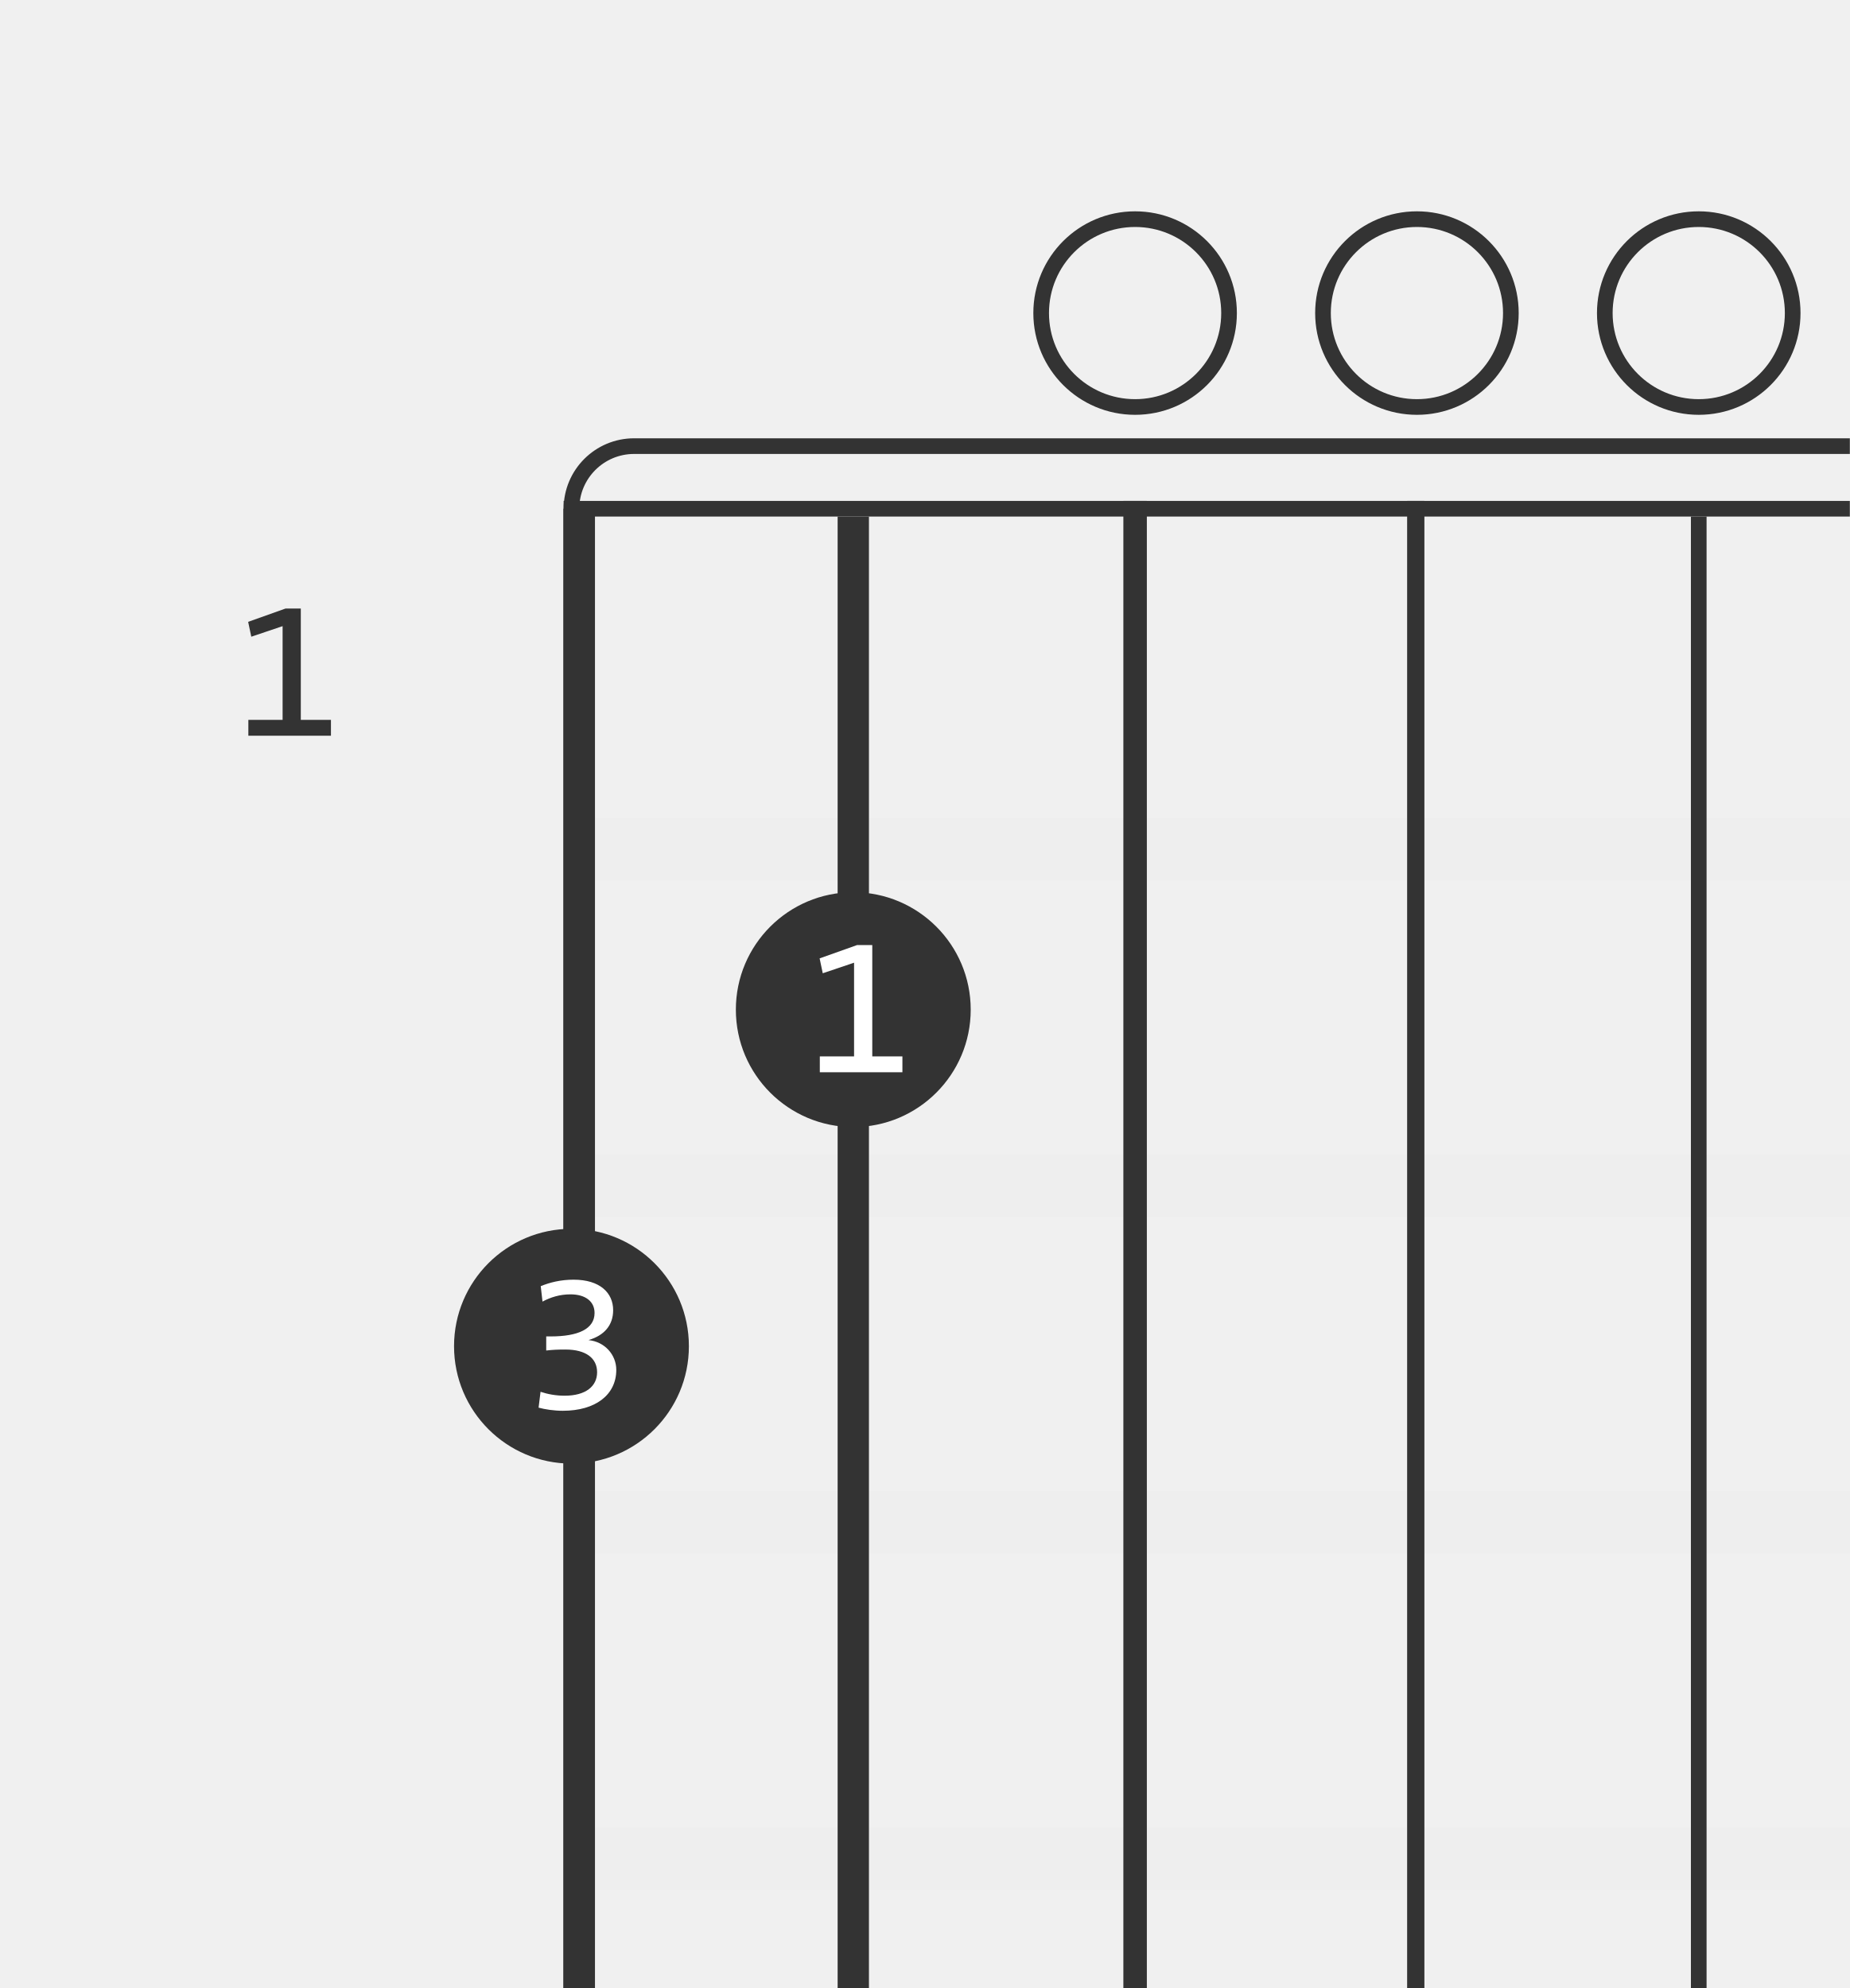
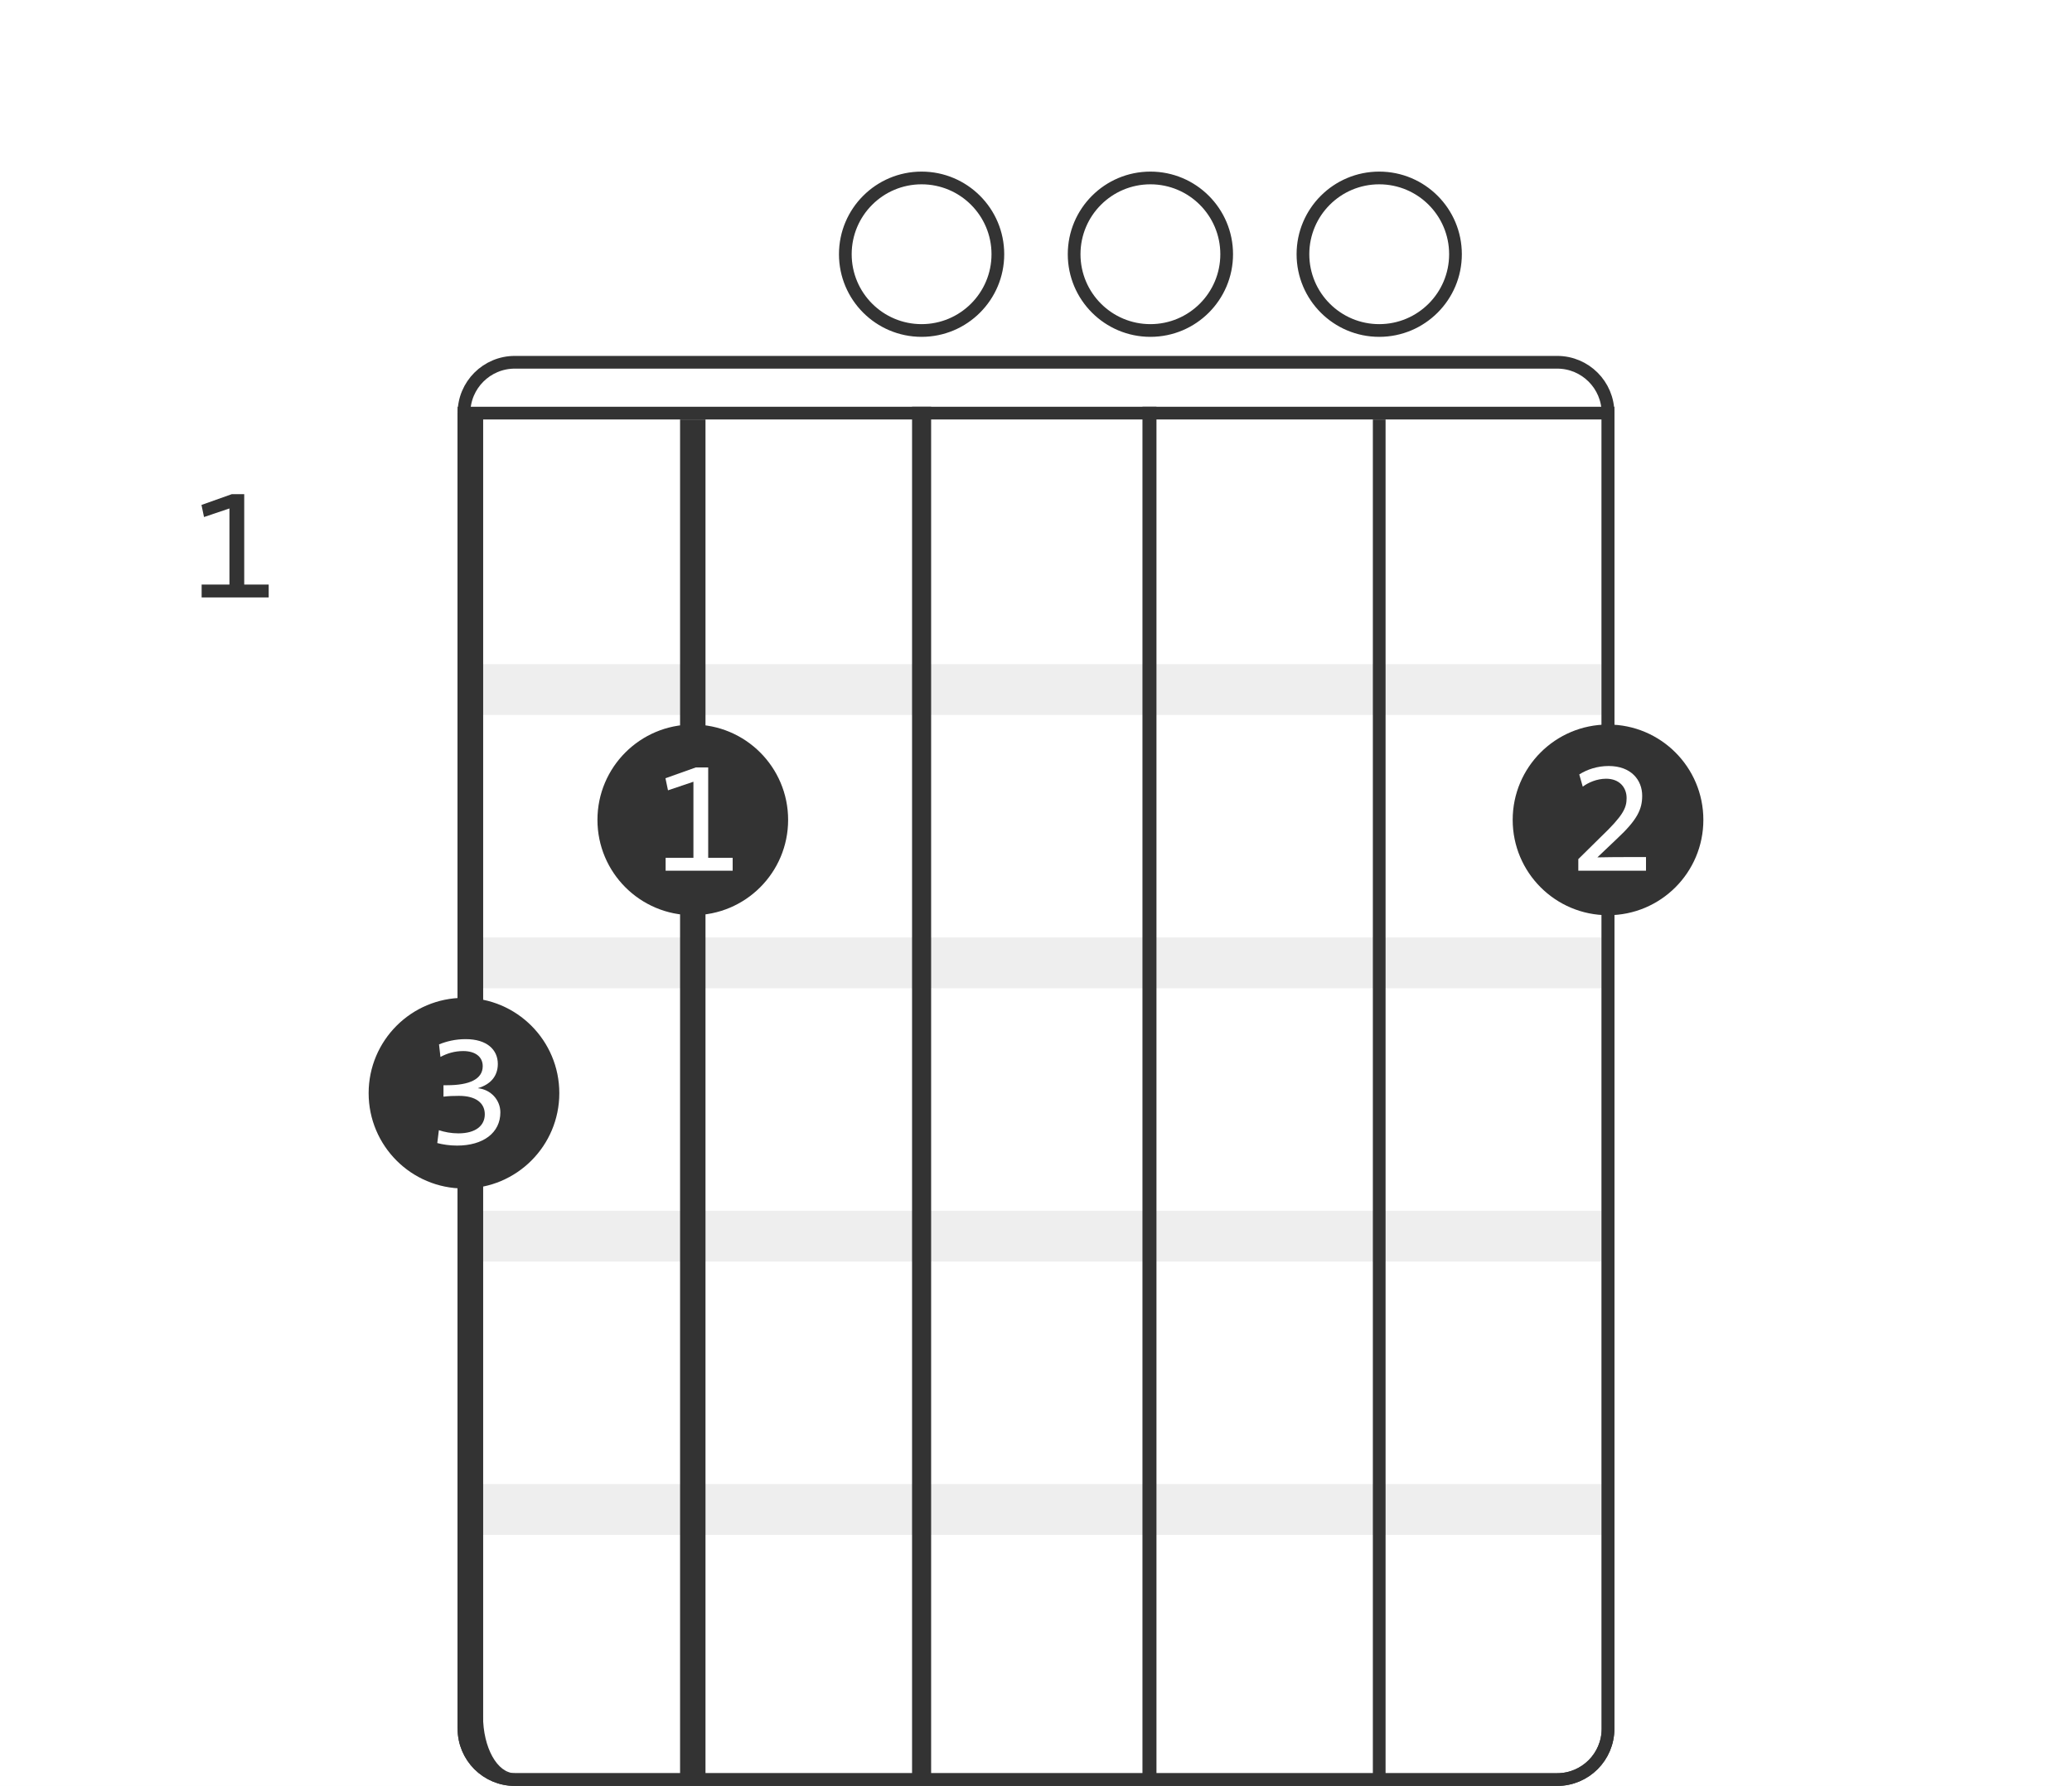
<svg xmlns="http://www.w3.org/2000/svg" xmlns:xlink="http://www.w3.org/1999/xlink" version="1.1">
  <defs>
    <symbol id="circle-1-black">
      <svg width="30" height="30" viewBox="0 0 30 30">
        <polygon fill="#333" points="21.275 23 10.725 23 10.725 20.975 15.1 20.975 15.1 9 11.1 10.35 10.7 8.45 15.475 6.75 17.425 6.75 17.425 20.975 21.275 20.975" />
      </svg>
    </symbol>
    <symbol id="circle-2-black">
      <svg width="30" height="30" viewBox="0 0 30 30">
        <path fill="#333" d="M10.975,17 L0.325,17 L0.325,15.175 L3.9,11.65 C7.35,8.35 7.925,7.15 7.925,5.575 C7.925,3.875 6.775,2.525 4.7,2.525 C3.225,2.525 1.85,3.15 1.025,3.775 L0.475,1.85 C1.7,1.075 3.3,0.525 5.1,0.525 C8.65,0.525 10.375,2.75 10.375,5.2 C10.375,7.325 9.625,8.975 6.375,12 L3.35,14.875 L3.35,14.9 C4.4,14.875 6.225,14.85 8.5,14.85 L10.975,14.85 L10.975,17 Z" transform="translate(10 6)" />
      </svg>
    </symbol>
    <symbol id="circle-3-black">
      <svg width="30" height="30" viewBox="0 0 30 30">
        <path fill="#333" d="M10.8,22.85 L11.05,20.825 C11.95,21.125 13,21.325 14.125,21.325 C16.85,21.325 18.275,20.1 18.275,18.325 C18.275,16.55 16.875,15.425 14.225,15.425 C13.325,15.425 12.625,15.45 11.775,15.55 L11.775,13.75 L12.35,13.75 C15.85,13.75 17.95,12.8 17.95,10.75 C17.95,9.275 16.775,8.375 14.875,8.375 C13.5,8.375 12.325,8.75 11.3,9.3 L11.075,7.325 C12.25,6.85 13.625,6.5 15.275,6.5 C18.625,6.5 20.325,8.175 20.325,10.4 C20.325,12.325 19.175,13.625 17.225,14.2 L17.2,14.225 C19.225,14.425 20.725,16.075 20.725,18.025 C20.725,21.225 18.05,23.25 13.9,23.25 C12.775,23.25 11.625,23.075 10.8,22.85 Z" />
      </svg>
    </symbol>
    <symbol id="circle-4-black">
      <svg width="30" height="30" viewBox="0 0 30 30">
        <path fill="#333" d="M20.575,19.25 L17.9,19.25 L17.9,23 L15.675,23 L15.675,19.25 L8.125,19.25 L7.95,17.425 L14.85,6.75 L17.9,6.75 L17.9,17.2 L20.575,17.2 L20.575,19.25 Z M15.7,17.2 L15.7,9 L15.675,9 L10.25,17.275 C11.75,17.2 14.7,17.2 15.7,17.2 Z" />
      </svg>
    </symbol>
    <symbol id="circle-5-black">
      <svg width="30" height="30" viewBox="0 0 30 30">
        <path fill="#333" d="M11,22.9 L11,20.825 C11.925,21.125 12.975,21.3 14.175,21.3 C16.85,21.3 18.325,19.975 18.325,17.95 C18.325,15.95 16.65,14.925 14.075,14.925 C13.025,14.925 12,15 11.35,15.125 L11.35,6.75 L20.15,6.75 L20.15,8.9 L13.45,8.9 L13.45,13.15 C13.875,13.125 14.45,13.1 14.825,13.1 C18.7,13.1 20.75,15.1 20.75,17.675 C20.75,21.025 18.05,23.225 14,23.225 C12.9,23.225 11.975,23.125 11,22.9 Z" />
      </svg>
    </symbol>
    <symbol id="circle-6-black">
      <svg width="30" height="30" viewBox="0 0 30 30">
        <path fill="#333" d="M19.951 6.6V8.575C19.451 8.5 18.951 8.45 18.301 8.45C14.976 8.45 13.226 10.375 12.601 13.675C12.551 13.925 12.476 14.35 12.401 14.9H12.426C13.226 13.525 14.726 12.775 16.451 12.775C19.701 12.775 21.501 14.875 21.501 17.525C21.501 20.975 19.251 23.25 15.851 23.25C12.326 23.25 10.176 20.75 10.176 16.4C10.176 9.45 13.626 6.525 18.476 6.525C19.001 6.525 19.601 6.55 19.951 6.6ZM19.201 17.9C19.201 15.975 18.101 14.65 15.976 14.65C13.876 14.65 12.651 16.325 12.651 17.725C12.651 19.75 13.826 21.4 16.051 21.4C18.051 21.4 19.201 19.95 19.201 17.9Z" />
      </svg>
    </symbol>
    <symbol id="circle-7-black">
      <svg width="30" height="30" viewBox="0 0 30 30">
        <path fill="#333" d="M21.25,6.75 L21.25,8.7 C18.725,13.4 16.45,18.75 15,23 L12.375,23 C14.025,18.475 16.275,13.275 18.65,8.9 C18.075,8.925 14.8,8.95 12.475,8.95 L10.275,8.95 L10.275,6.75 L21.25,6.75 Z" />
      </svg>
    </symbol>
    <symbol id="circle-8-black">
      <svg width="30" height="30" viewBox="0 0 30 30">
        <path fill="#333" d="M20.75,18.825 C20.75,21.55 18.3,23.25 15.1,23.25 C11.85,23.25 9.725,21.65 9.725,19.175 C9.725,17.1 11.375,15.85 13.2,14.8 C11.3,13.825 10.125,12.675 10.125,10.8 C10.125,8.325 12.25,6.5 15.375,6.5 C18.5,6.5 20.35,8.15 20.35,10.45 C20.35,12.325 18.925,13.475 17.25,14.475 C19.05,15.4 20.75,16.55 20.75,18.825 Z M18.05,10.65 C18.05,9.175 16.925,8.3 15.2,8.3 C13.45,8.3 12.45,9.35 12.45,10.6 C12.45,11.95 13.375,12.65 15.375,13.625 C16.825,12.8 18.05,11.975 18.05,10.65 Z M18.4,19.05 C18.4,17.275 16.825,16.475 15.075,15.675 C13.5,16.55 12.075,17.475 12.075,19 C12.075,20.4 13.225,21.4 15.325,21.4 C17.05,21.4 18.4,20.55 18.4,19.05 Z" />
      </svg>
    </symbol>
    <symbol id="circle-9-black">
      <svg width="30" height="30" viewBox="0 0 30 30">
        <path fill="#333" d="M10.9,23.05 L10.9,21.025 C11.6,21.2 12.4,21.275 13.15,21.275 C16.35,21.275 18.1,19.625 18.675,16.4 C18.75,15.925 18.8,15.625 18.9,15.2 L18.875,15.2 C18.075,16.35 16.7,17.05 14.975,17.05 C11.775,17.05 10,14.95 10,12.15 C10,8.725 12.35,6.5 15.6,6.5 C19,6.5 21.225,8.575 21.225,13.35 C21.225,20.45 17.725,23.225 12.9,23.225 C12.25,23.225 11.55,23.175 10.9,23.05 Z M18.725,12 C18.725,9.9 17.575,8.35 15.425,8.35 C13.45,8.35 12.275,9.875 12.275,11.8 C12.275,13.825 13.425,15.125 15.425,15.125 C17.55,15.125 18.725,13.7 18.725,12 Z" />
      </svg>
    </symbol>
    <symbol id="circle-0-black">
      <svg width="30" height="30" viewBox="0 0 30 30">
        <path fill="#333" d="M20.925,14.7 C20.925,20.925 18.05,23.25 15.1,23.25 C11.525,23.25 9.55,21.05 9.55,14.8 C9.55,9.1 12,6.5 15.4,6.5 C18.625,6.5 20.925,8.425 20.925,14.7 Z M18.5,14.85 C18.5,10.025 17.45,8.4 15.225,8.4 C13.375,8.4 11.975,10 11.975,14.65 C11.975,19.25 12.825,21.325 15.225,21.325 C17.275,21.325 18.5,19.25 18.5,14.85 Z" />
      </svg>
    </symbol>
    <symbol id="bar-middle">
      <svg width="36" height="30" viewBox="0 0 36 30">
        <rect width="36" height="30" fill="#333" fill-rule="evenodd" />
      </svg>
    </symbol>
    <symbol id="bar-end">
      <svg width="15" height="30" viewBox="0 0 15 30">
        <path fill="#333" fill-rule="evenodd" d="M15,0 C6.716,0 0,6.716 0,15 C0,23.284 6.716,30 15,30 L15,0 Z" />
      </svg>
    </symbol>
    <symbol id="circle-1">
      <svg width="30" height="30" viewBox="0 0 30 30">
        <g fill="none" fill-rule="evenodd">
          <circle cx="15" cy="15" r="15" fill="#333" />
          <polygon fill="#FFF" fill-rule="nonzero" points="21.275 23 10.725 23 10.725 20.975 15.1 20.975 15.1 9 11.1 10.35 10.7 8.45 15.475 6.75 17.425 6.75 17.425 20.975 21.275 20.975" />
        </g>
      </svg>
    </symbol>
    <symbol id="circle-2">
      <svg width="30" height="30" viewBox="0 0 30 30">
        <g fill="none" fill-rule="evenodd" transform="translate(0 -2)">
          <circle cx="15" cy="17" r="15" fill="#333" />
          <path fill="#FFF" fill-rule="nonzero" d="M20.975,25 L10.325,25 L10.325,23.175 L13.9,19.65 C17.35,16.35 17.925,15.15 17.925,13.575 C17.925,11.875 16.775,10.525 14.7,10.525 C13.225,10.525 11.85,11.15 11.025,11.775 L10.475,9.85 C11.7,9.075 13.3,8.525 15.1,8.525 C18.65,8.525 20.375,10.75 20.375,13.2 C20.375,15.325 19.625,16.975 16.375,20 L13.35,22.875 L13.35,22.9 C14.4,22.875 16.225,22.85 18.5,22.85 L20.975,22.85 L20.975,25 Z" />
        </g>
      </svg>
    </symbol>
    <symbol id="circle-3">
      <svg width="30" height="30" viewBox="0 0 30 30">
        <g fill="none" fill-rule="evenodd" transform="translate(0 -2)">
          <circle cx="15" cy="17" r="15" fill="#333" />
          <path fill="#FFF" fill-rule="nonzero" d="M10.8,24.85 L11.05,22.825 C11.95,23.125 13,23.325 14.125,23.325 C16.85,23.325 18.275,22.1 18.275,20.325 C18.275,18.55 16.875,17.425 14.225,17.425 C13.325,17.425 12.625,17.45 11.775,17.55 L11.775,15.75 L12.35,15.75 C15.85,15.75 17.95,14.8 17.95,12.75 C17.95,11.275 16.775,10.375 14.875,10.375 C13.5,10.375 12.325,10.75 11.3,11.3 L11.075,9.325 C12.25,8.85 13.625,8.5 15.275,8.5 C18.625,8.5 20.325,10.175 20.325,12.4 C20.325,14.325 19.175,15.625 17.225,16.2 L17.2,16.225 C19.225,16.425 20.725,18.075 20.725,20.025 C20.725,23.225 18.05,25.25 13.9,25.25 C12.775,25.25 11.625,25.075 10.8,24.85 Z" />
        </g>
      </svg>
    </symbol>
    <symbol id="circle-4">
      <svg width="30" height="30" viewBox="0 0 30 30">
        <g fill="none" fill-rule="evenodd" transform="translate(0 -2)">
          <circle cx="15" cy="17" r="15" fill="#333" />
          <path fill="#FFF" fill-rule="nonzero" d="M20.575,21.25 L17.9,21.25 L17.9,25 L15.675,25 L15.675,21.25 L8.125,21.25 L7.95,19.425 L14.85,8.75 L17.9,8.75 L17.9,19.2 L20.575,19.2 L20.575,21.25 Z M15.7,19.2 L15.7,11 L15.675,11 L10.25,19.275 C11.75,19.2 14.7,19.2 15.7,19.2 Z" />
        </g>
      </svg>
    </symbol>
    <symbol id="grid-guitar-2">
      <svg width="182" height="225" viewBox="0 0 182 209" fill="none">
        <path d="M1 48.5H180V40.5H1V48.5Z" fill="#EEEEEE" />
        <path d="M1 91.5H180V83.5H1V91.5Z" fill="#EEEEEE" />
        <path d="M1 134.5H180V126.5H1V134.5Z" fill="#EEEEEE" />
        <path d="M1 177.5H180V169.5H1V177.5Z" fill="#EEEEEE" />
        <rect x="1" y="1" width="180" height="215" rx="8" stroke="#333333" stroke-width="2" />
        <path fill-rule="evenodd" clip-rule="evenodd" d="M39 2L39 216L35 216L35 2L39 2Z" fill="#333333" />
        <path fill-rule="evenodd" clip-rule="evenodd" d="M74.5 6.47666e-06L74.5 216L71.5 216L71.5 6.61612e-06L74.5 6.47666e-06Z" fill="#333333" />
        <path fill-rule="evenodd" clip-rule="evenodd" d="M109.954 6.51366e-06L109.954 216L107.75 216L107.75 6.61612e-06L109.954 6.51366e-06Z" fill="#333333" />
        <path fill-rule="evenodd" clip-rule="evenodd" d="M146 2L146 216L144 216L144 2L146 2Z" fill="#333333" />
        <path d="M0 11C0 6.029 4.029 2 9 2C6.239 2 4 6.029 4 11V206C4 210.971 6.239 215 9 215C4.029 215 0 210.971 0 206V11Z" fill="#333333" />
      </svg>
    </symbol>
    <symbol id="grid-guitar-1">
      <svg width="182" height="225" viewBox="0 0 182 225" fill="none">
        <path d="M1 56.5H180V48.5H1V56.5Z" fill="#EEEEEE" />
        <path d="M1 99.5H180V91.5H1V99.5Z" fill="#EEEEEE" />
        <path d="M1 142.5H180V134.5H1V142.5Z" fill="#EEEEEE" />
        <path d="M1 185.5H180V177.5H1V185.5Z" fill="#EEEEEE" />
        <rect x="1" y="1" width="180" height="223" rx="8" stroke="#333333" stroke-width="2" />
        <path d="M1 9H181V216C181 220.418 177.418 224 173 224H9C4.582 224 1 220.418 1 216V9Z" stroke="#333333" stroke-width="2" />
        <path fill-rule="evenodd" clip-rule="evenodd" d="M39 10L39 224L35 224L35 10L39 10Z" fill="#333333" />
        <path fill-rule="evenodd" clip-rule="evenodd" d="M4 9L4 216L0 216L9.04826e-06 9L4 9Z" fill="#333333" />
        <path fill-rule="evenodd" clip-rule="evenodd" d="M74.5 8L74.5 224L71.5 224L71.5 8L74.5 8Z" fill="#333333" />
        <path fill-rule="evenodd" clip-rule="evenodd" d="M109.954 8L109.954 224L107.75 224L107.75 8L109.954 8Z" fill="#333333" />
        <path fill-rule="evenodd" clip-rule="evenodd" d="M146 10L146 224L144 224L144 10L146 10Z" fill="#333333" />
        <path d="M0 9H4V214C4 218.971 6.239 223 9 223C4.029 223 0 218.971 0 214V9Z" fill="#333333" />
      </svg>
    </symbol>
    <symbol id="o">
      <svg width="30" height="30" viewBox="0 0 30 30">
        <path fill="#333" d="M15,28 C22.18,28 28,22.18 28,15 C28,7.82 22.18,2 15,2 C7.82,2 2,7.82 2,15 C2,22.18 7.82,28 15,28 Z M15,26 C8.925,26 4,21.075 4,15 C4,8.925 8.925,4 15,4 C21.075,4 26,8.925 26,15 C26,21.075 21.075,26 15,26 Z" />
      </svg>
    </symbol>
    <symbol id="x">
      <svg width="30" height="30" viewBox="0 0 30 30">
        <g fill="#333" transform="translate(4 4)">
          <path d="M-0.479,0.76 L21.061,22.3 C21.452,22.69 22.085,22.69 22.475,22.3 C22.866,21.909 22.866,21.276 22.475,20.885 L0.936,-0.654 C0.545,-1.045 -0.088,-1.045 -0.479,-0.654 C-0.869,-0.264 -0.869,0.37 -0.479,0.76 Z" transform="rotate(-90 10.998 10.823)" />
          <path d="M-0.3,0.936 L21.24,22.475 C21.63,22.866 22.264,22.866 22.654,22.475 C23.045,22.085 23.045,21.452 22.654,21.061 L1.115,-0.479 C0.724,-0.869 0.091,-0.869 -0.3,-0.479 C-0.69,-0.088 -0.69,0.545 -0.3,0.936 Z" />
        </g>
      </svg>
    </symbol>
  </defs>
  <symbol id="chord">
    <svg width="326" height="281" version="1.1">
+       <rect width="100%" height="100%" fill="white" />
      <use x="72" y="56" width="182" height="225" xlink:href="#grid-guitar-1" />
      <use x="21" y="71" width="30" height="30" xlink:href="#circle-1-black" />
      <use x="58" y="157" width="30" height="30" xlink:href="#circle-3" />
      <use x="94" y="114" width="30" height="30" xlink:href="#circle-1" />
      <use x="130" y="25" width="30" height="30" xlink:href="#o" />
      <use x="166" y="25" width="30" height="30" xlink:href="#o" />
      <use x="202" y="25" width="30" height="30" xlink:href="#o" />
      <use x="238" y="114" width="30" height="30" xlink:href="#circle-2" />
    </svg>
  </symbol>
  <use xlink:href="#chord" />
</svg>
